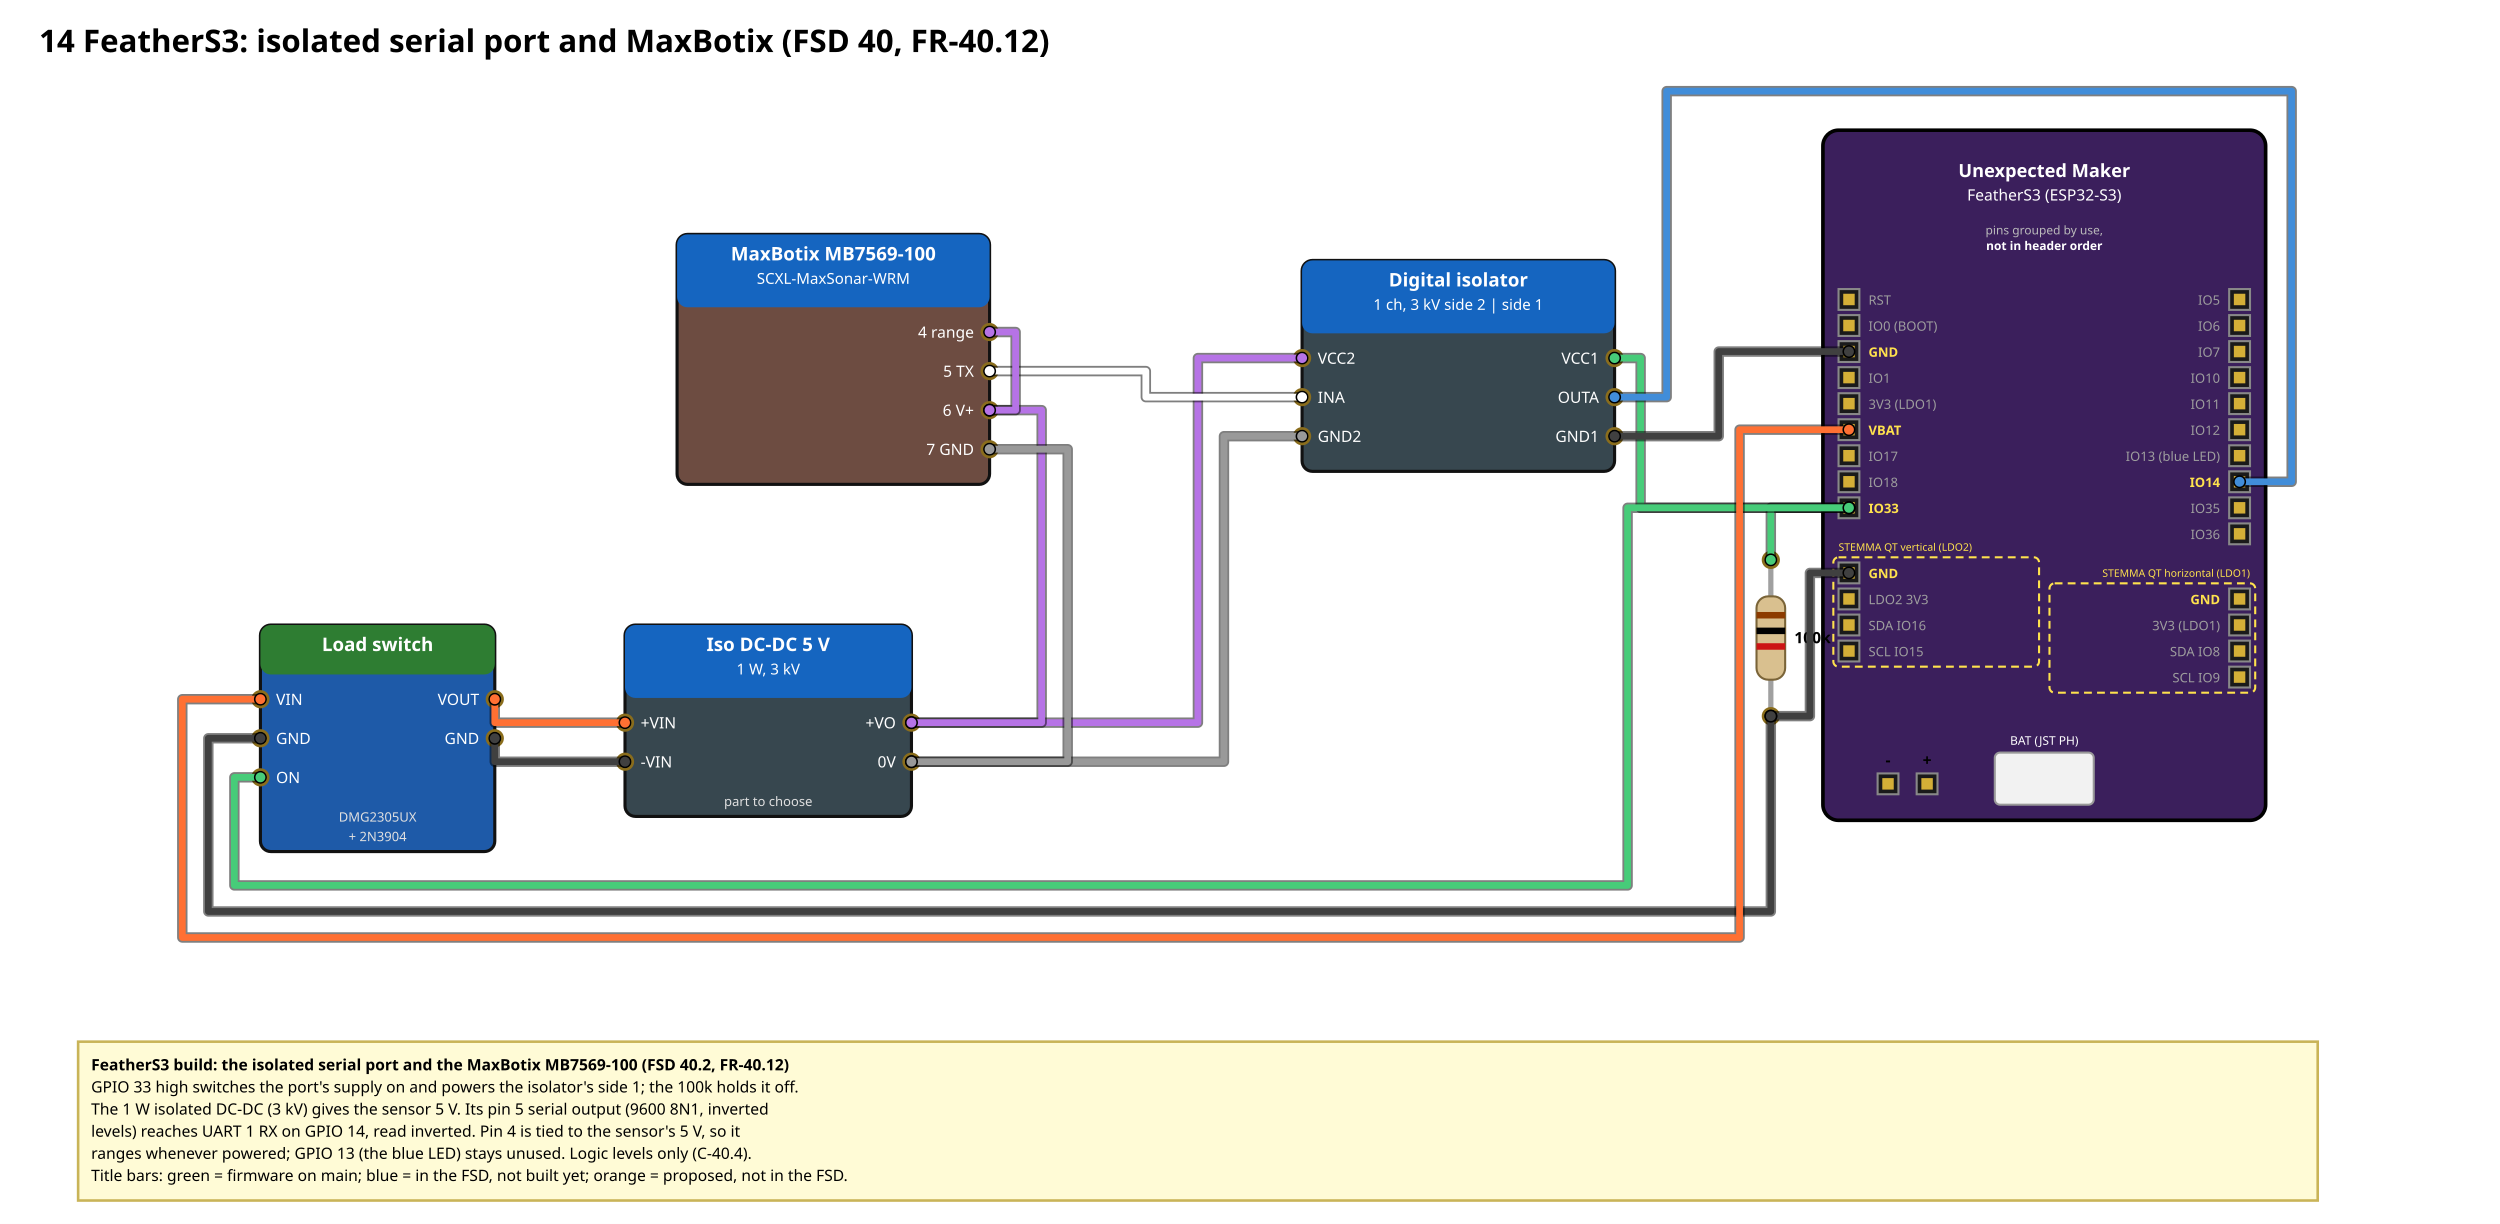
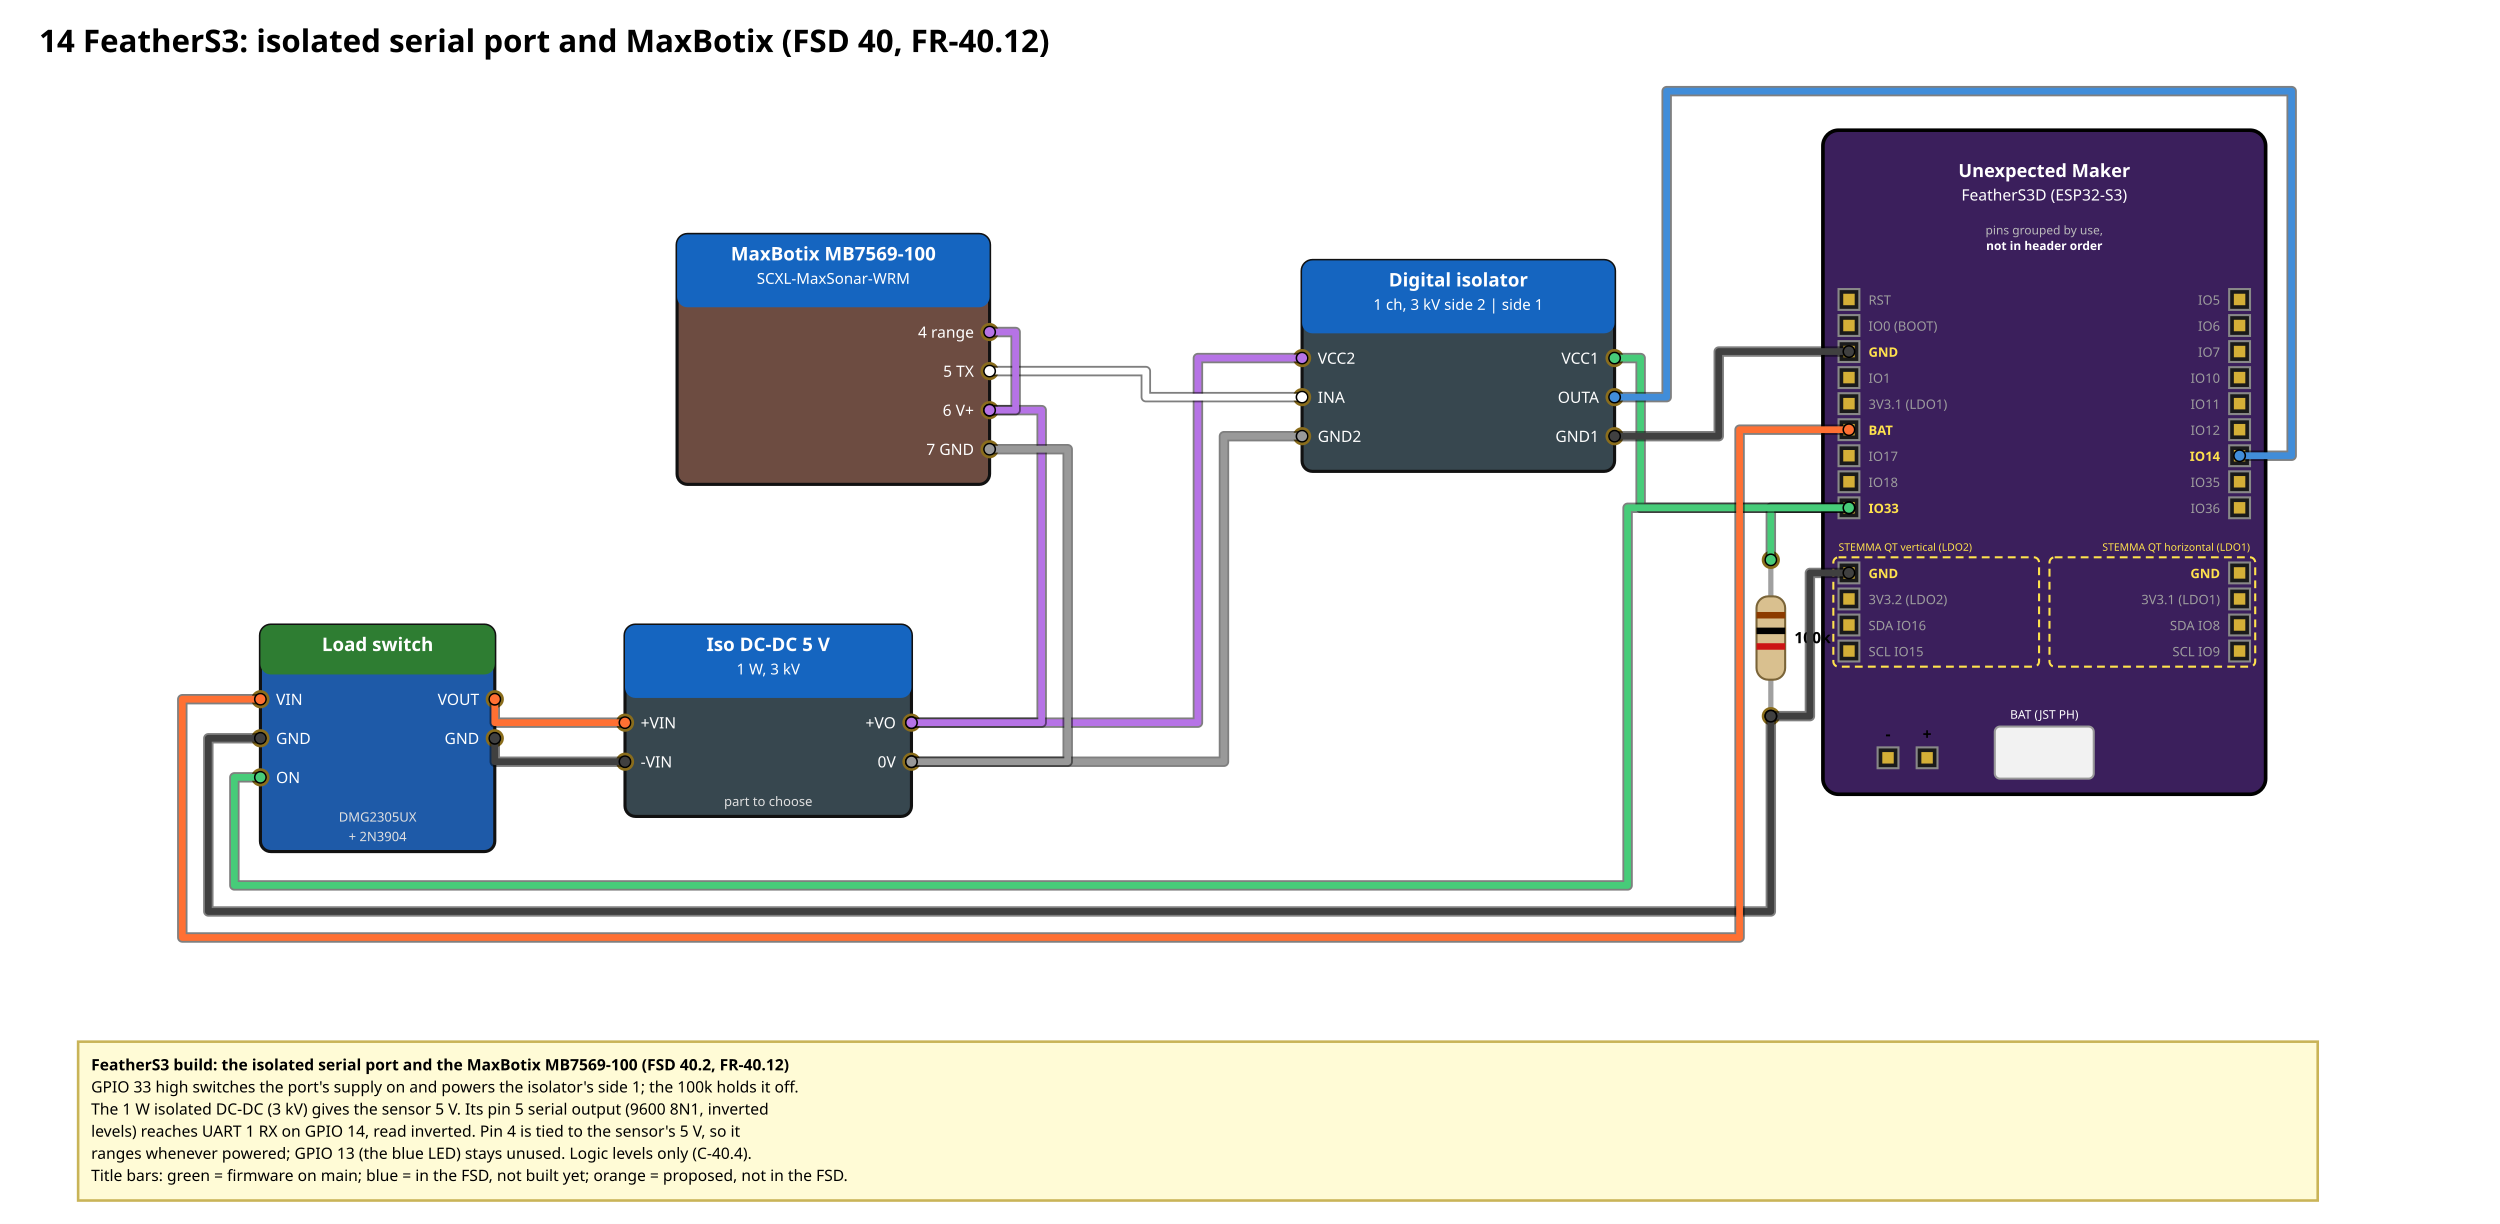
<svg xmlns="http://www.w3.org/2000/svg" width="1728" height="846" viewBox="0 0 9600 4700">
  <rect x="0" y="0" width="9600" height="4700" fill="#ffffff" />
  <text x="150" y="200" font-family="Droid Sans" font-size="120" text-anchor="start" font-weight="bold" fill="#000000">14  FeatherS3: isolated serial port and MaxBotix (FSD 40, FR-40.12)</text>
  <g transform="translate(7000 500)">
-     <rect x="0" y="0" width="1700" height="2650" rx="60" fill="#3b1f5c" stroke="#000000" stroke-width="14" />
+     <rect x="0" y="0" width="1700" height="2550" rx="60" fill="#3b1f5c" stroke="#000000" stroke-width="14" />
    <text x="850.0" y="180" font-family="Droid Sans" font-size="70" text-anchor="middle" font-weight="bold" fill="#ffffff">Unexpected Maker</text>
-     <text x="850.0" y="270" font-family="Droid Sans" font-size="60" text-anchor="middle" font-weight="normal" fill="#ffffff">FeatherS3 (ESP32-S3)</text>
+     <text x="850.0" y="270" font-family="Droid Sans" font-size="60" text-anchor="middle" font-weight="normal" fill="#ffffff">FeatherS3D (ESP32-S3)</text>
    <text x="850.0" y="400" font-family="Droid Sans" font-size="46" text-anchor="middle" font-weight="normal" fill="#bbbbbb">pins grouped by use,</text>
    <text x="850.0" y="460" font-family="Droid Sans" font-size="46" text-anchor="middle" font-weight="bold" fill="#ffffff">not in header order</text>
    <rect x="40" y="1640" width="790.0" height="420" rx="20" fill="none" stroke="#ffe24d" stroke-width="8" stroke-dasharray="30 20" />
    <text x="60" y="1615" font-family="Droid Sans" font-size="40" text-anchor="start" font-weight="normal" fill="#ffe24d">STEMMA QT vertical (LDO2)</text>
-     <rect x="870.0" y="1740" width="790.0" height="420" rx="20" fill="none" stroke="#ffe24d" stroke-width="8" stroke-dasharray="30 20" />
-     <text x="1640" y="1715" font-family="Droid Sans" font-size="40" text-anchor="end" font-weight="normal" fill="#ffe24d">STEMMA QT horizontal (LDO1)</text>
-     <rect x="660.0" y="2390" width="380" height="200" rx="20" fill="#f2f2f2" stroke="#999999" stroke-width="8" />
-     <text x="850.0" y="2360" font-family="Droid Sans" font-size="46" text-anchor="middle" font-weight="normal" fill="#ffffff">BAT (JST PH)</text>
+     <rect x="870.0" y="1640" width="790.0" height="420" rx="20" fill="none" stroke="#ffe24d" stroke-width="8" stroke-dasharray="30 20" />
+     <text x="1640" y="1615" font-family="Droid Sans" font-size="40" text-anchor="end" font-weight="normal" fill="#ffe24d">STEMMA QT horizontal (LDO1)</text>
+     <rect x="660.0" y="2290" width="380" height="200" rx="20" fill="#f2f2f2" stroke="#999999" stroke-width="8" />
+     <text x="850.0" y="2260" font-family="Droid Sans" font-size="46" text-anchor="middle" font-weight="normal" fill="#ffffff">BAT (JST PH)</text>
    <text x="175" y="670" font-family="Droid Sans" font-size="50" text-anchor="start" font-weight="normal" fill="#9e9e9e">RST</text>
    <rect x="60" y="610" width="80" height="80" fill="#1a1a1a" stroke="#888888" stroke-width="8" />
    <rect id="connector0pin" x="78" y="628" width="44" height="44" fill="#d4af37" />
    <text x="175" y="770" font-family="Droid Sans" font-size="50" text-anchor="start" font-weight="normal" fill="#9e9e9e">IO0 (BOOT)</text>
    <rect x="60" y="710" width="80" height="80" fill="#1a1a1a" stroke="#888888" stroke-width="8" />
    <rect id="connector1pin" x="78" y="728" width="44" height="44" fill="#d4af37" />
    <text x="175" y="870" font-family="Droid Sans" font-size="50" text-anchor="start" font-weight="bold" fill="#ffe24d">GND</text>
    <rect x="60" y="810" width="80" height="80" fill="#1a1a1a" stroke="#888888" stroke-width="8" />
    <rect id="connector2pin" x="78" y="828" width="44" height="44" fill="#d4af37" />
    <text x="175" y="970" font-family="Droid Sans" font-size="50" text-anchor="start" font-weight="normal" fill="#9e9e9e">IO1</text>
    <rect x="60" y="910" width="80" height="80" fill="#1a1a1a" stroke="#888888" stroke-width="8" />
    <rect id="connector3pin" x="78" y="928" width="44" height="44" fill="#d4af37" />
-     <text x="175" y="1070" font-family="Droid Sans" font-size="50" text-anchor="start" font-weight="normal" fill="#9e9e9e">3V3 (LDO1)</text>
+     <text x="175" y="1070" font-family="Droid Sans" font-size="50" text-anchor="start" font-weight="normal" fill="#9e9e9e">3V3.1 (LDO1)</text>
    <rect x="60" y="1010" width="80" height="80" fill="#1a1a1a" stroke="#888888" stroke-width="8" />
    <rect id="connector4pin" x="78" y="1028" width="44" height="44" fill="#d4af37" />
-     <text x="175" y="1170" font-family="Droid Sans" font-size="50" text-anchor="start" font-weight="bold" fill="#ffe24d">VBAT</text>
+     <text x="175" y="1170" font-family="Droid Sans" font-size="50" text-anchor="start" font-weight="bold" fill="#ffe24d">BAT</text>
    <rect x="60" y="1110" width="80" height="80" fill="#1a1a1a" stroke="#888888" stroke-width="8" />
    <rect id="connector5pin" x="78" y="1128" width="44" height="44" fill="#d4af37" />
    <text x="175" y="1270" font-family="Droid Sans" font-size="50" text-anchor="start" font-weight="normal" fill="#9e9e9e">IO17</text>
    <rect x="60" y="1210" width="80" height="80" fill="#1a1a1a" stroke="#888888" stroke-width="8" />
    <rect id="connector6pin" x="78" y="1228" width="44" height="44" fill="#d4af37" />
    <text x="175" y="1370" font-family="Droid Sans" font-size="50" text-anchor="start" font-weight="normal" fill="#9e9e9e">IO18</text>
    <rect x="60" y="1310" width="80" height="80" fill="#1a1a1a" stroke="#888888" stroke-width="8" />
    <rect id="connector7pin" x="78" y="1328" width="44" height="44" fill="#d4af37" />
    <text x="175" y="1470" font-family="Droid Sans" font-size="50" text-anchor="start" font-weight="bold" fill="#ffe24d">IO33</text>
    <rect x="60" y="1410" width="80" height="80" fill="#1a1a1a" stroke="#888888" stroke-width="8" />
    <rect id="connector8pin" x="78" y="1428" width="44" height="44" fill="#d4af37" />
    <text x="175" y="1720" font-family="Droid Sans" font-size="50" text-anchor="start" font-weight="bold" fill="#ffe24d">GND</text>
    <rect x="60" y="1660" width="80" height="80" fill="#1a1a1a" stroke="#888888" stroke-width="8" />
    <rect id="connector9pin" x="78" y="1678" width="44" height="44" fill="#d4af37" />
-     <text x="175" y="1820" font-family="Droid Sans" font-size="50" text-anchor="start" font-weight="normal" fill="#9e9e9e">LDO2 3V3</text>
+     <text x="175" y="1820" font-family="Droid Sans" font-size="50" text-anchor="start" font-weight="normal" fill="#9e9e9e">3V3.2 (LDO2)</text>
    <rect x="60" y="1760" width="80" height="80" fill="#1a1a1a" stroke="#888888" stroke-width="8" />
    <rect id="connector10pin" x="78" y="1778" width="44" height="44" fill="#d4af37" />
    <text x="175" y="1920" font-family="Droid Sans" font-size="50" text-anchor="start" font-weight="normal" fill="#9e9e9e">SDA IO16</text>
    <rect x="60" y="1860" width="80" height="80" fill="#1a1a1a" stroke="#888888" stroke-width="8" />
    <rect id="connector11pin" x="78" y="1878" width="44" height="44" fill="#d4af37" />
    <text x="175" y="2020" font-family="Droid Sans" font-size="50" text-anchor="start" font-weight="normal" fill="#9e9e9e">SCL IO15</text>
    <rect x="60" y="1960" width="80" height="80" fill="#1a1a1a" stroke="#888888" stroke-width="8" />
    <rect id="connector12pin" x="78" y="1978" width="44" height="44" fill="#d4af37" />
    <text x="1525" y="670" font-family="Droid Sans" font-size="50" text-anchor="end" font-weight="normal" fill="#9e9e9e">IO5</text>
    <rect x="1560" y="610" width="80" height="80" fill="#1a1a1a" stroke="#888888" stroke-width="8" />
    <rect id="connector13pin" x="1578" y="628" width="44" height="44" fill="#d4af37" />
    <text x="1525" y="770" font-family="Droid Sans" font-size="50" text-anchor="end" font-weight="normal" fill="#9e9e9e">IO6</text>
    <rect x="1560" y="710" width="80" height="80" fill="#1a1a1a" stroke="#888888" stroke-width="8" />
    <rect id="connector14pin" x="1578" y="728" width="44" height="44" fill="#d4af37" />
    <text x="1525" y="870" font-family="Droid Sans" font-size="50" text-anchor="end" font-weight="normal" fill="#9e9e9e">IO7</text>
    <rect x="1560" y="810" width="80" height="80" fill="#1a1a1a" stroke="#888888" stroke-width="8" />
    <rect id="connector15pin" x="1578" y="828" width="44" height="44" fill="#d4af37" />
    <text x="1525" y="970" font-family="Droid Sans" font-size="50" text-anchor="end" font-weight="normal" fill="#9e9e9e">IO10</text>
    <rect x="1560" y="910" width="80" height="80" fill="#1a1a1a" stroke="#888888" stroke-width="8" />
    <rect id="connector16pin" x="1578" y="928" width="44" height="44" fill="#d4af37" />
    <text x="1525" y="1070" font-family="Droid Sans" font-size="50" text-anchor="end" font-weight="normal" fill="#9e9e9e">IO11</text>
    <rect x="1560" y="1010" width="80" height="80" fill="#1a1a1a" stroke="#888888" stroke-width="8" />
    <rect id="connector17pin" x="1578" y="1028" width="44" height="44" fill="#d4af37" />
    <text x="1525" y="1170" font-family="Droid Sans" font-size="50" text-anchor="end" font-weight="normal" fill="#9e9e9e">IO12</text>
    <rect x="1560" y="1110" width="80" height="80" fill="#1a1a1a" stroke="#888888" stroke-width="8" />
    <rect id="connector18pin" x="1578" y="1128" width="44" height="44" fill="#d4af37" />
-     <text x="1525" y="1270" font-family="Droid Sans" font-size="50" text-anchor="end" font-weight="normal" fill="#9e9e9e">IO13 (blue LED)</text>
+     <text x="1525" y="1270" font-family="Droid Sans" font-size="50" text-anchor="end" font-weight="bold" fill="#ffe24d">IO14</text>
    <rect x="1560" y="1210" width="80" height="80" fill="#1a1a1a" stroke="#888888" stroke-width="8" />
    <rect id="connector19pin" x="1578" y="1228" width="44" height="44" fill="#d4af37" />
-     <text x="1525" y="1370" font-family="Droid Sans" font-size="50" text-anchor="end" font-weight="bold" fill="#ffe24d">IO14</text>
+     <text x="1525" y="1370" font-family="Droid Sans" font-size="50" text-anchor="end" font-weight="normal" fill="#9e9e9e">IO35</text>
    <rect x="1560" y="1310" width="80" height="80" fill="#1a1a1a" stroke="#888888" stroke-width="8" />
    <rect id="connector20pin" x="1578" y="1328" width="44" height="44" fill="#d4af37" />
-     <text x="1525" y="1470" font-family="Droid Sans" font-size="50" text-anchor="end" font-weight="normal" fill="#9e9e9e">IO35</text>
+     <text x="1525" y="1470" font-family="Droid Sans" font-size="50" text-anchor="end" font-weight="normal" fill="#9e9e9e">IO36</text>
    <rect x="1560" y="1410" width="80" height="80" fill="#1a1a1a" stroke="#888888" stroke-width="8" />
    <rect id="connector21pin" x="1578" y="1428" width="44" height="44" fill="#d4af37" />
-     <text x="1525" y="1570" font-family="Droid Sans" font-size="50" text-anchor="end" font-weight="normal" fill="#9e9e9e">IO36</text>
-     <rect x="1560" y="1510" width="80" height="80" fill="#1a1a1a" stroke="#888888" stroke-width="8" />
-     <rect id="connector22pin" x="1578" y="1528" width="44" height="44" fill="#d4af37" />
-     <text x="1525" y="1820" font-family="Droid Sans" font-size="50" text-anchor="end" font-weight="bold" fill="#ffe24d">GND</text>
+     <text x="1525" y="1720" font-family="Droid Sans" font-size="50" text-anchor="end" font-weight="bold" fill="#ffe24d">GND</text>
+     <rect x="1560" y="1660" width="80" height="80" fill="#1a1a1a" stroke="#888888" stroke-width="8" />
+     <rect id="connector22pin" x="1578" y="1678" width="44" height="44" fill="#d4af37" />
+     <text x="1525" y="1820" font-family="Droid Sans" font-size="50" text-anchor="end" font-weight="normal" fill="#9e9e9e">3V3.1 (LDO1)</text>
    <rect x="1560" y="1760" width="80" height="80" fill="#1a1a1a" stroke="#888888" stroke-width="8" />
    <rect id="connector23pin" x="1578" y="1778" width="44" height="44" fill="#d4af37" />
-     <text x="1525" y="1920" font-family="Droid Sans" font-size="50" text-anchor="end" font-weight="normal" fill="#9e9e9e">3V3 (LDO1)</text>
+     <text x="1525" y="1920" font-family="Droid Sans" font-size="50" text-anchor="end" font-weight="normal" fill="#9e9e9e">SDA IO8</text>
    <rect x="1560" y="1860" width="80" height="80" fill="#1a1a1a" stroke="#888888" stroke-width="8" />
    <rect id="connector24pin" x="1578" y="1878" width="44" height="44" fill="#d4af37" />
-     <text x="1525" y="2020" font-family="Droid Sans" font-size="50" text-anchor="end" font-weight="normal" fill="#9e9e9e">SDA IO8</text>
+     <text x="1525" y="2020" font-family="Droid Sans" font-size="50" text-anchor="end" font-weight="normal" fill="#9e9e9e">SCL IO9</text>
    <rect x="1560" y="1960" width="80" height="80" fill="#1a1a1a" stroke="#888888" stroke-width="8" />
    <rect id="connector25pin" x="1578" y="1978" width="44" height="44" fill="#d4af37" />
-     <text x="1525" y="2120" font-family="Droid Sans" font-size="50" text-anchor="end" font-weight="normal" fill="#9e9e9e">SCL IO9</text>
-     <rect x="1560" y="2060" width="80" height="80" fill="#1a1a1a" stroke="#888888" stroke-width="8" />
-     <rect id="connector26pin" x="1578" y="2078" width="44" height="44" fill="#d4af37" />
-     <text x="250" y="2440" font-family="Droid Sans" font-size="60" text-anchor="middle" font-weight="bold" fill="#000000">-</text>
-     <rect x="210" y="2470" width="80" height="80" fill="#1a1a1a" stroke="#888888" stroke-width="8" />
-     <rect id="connector27pin" x="228" y="2488" width="44" height="44" fill="#d4af37" />
-     <text x="400" y="2440" font-family="Droid Sans" font-size="60" text-anchor="middle" font-weight="bold" fill="#000000">+</text>
-     <rect x="360" y="2470" width="80" height="80" fill="#1a1a1a" stroke="#888888" stroke-width="8" />
-     <rect id="connector28pin" x="378" y="2488" width="44" height="44" fill="#d4af37" />
+     <text x="250" y="2340" font-family="Droid Sans" font-size="60" text-anchor="middle" font-weight="bold" fill="#000000">-</text>
+     <rect x="210" y="2370" width="80" height="80" fill="#1a1a1a" stroke="#888888" stroke-width="8" />
+     <rect id="connector26pin" x="228" y="2388" width="44" height="44" fill="#d4af37" />
+     <text x="400" y="2340" font-family="Droid Sans" font-size="60" text-anchor="middle" font-weight="bold" fill="#000000">+</text>
+     <rect x="360" y="2370" width="80" height="80" fill="#1a1a1a" stroke="#888888" stroke-width="8" />
+     <rect id="connector27pin" x="378" y="2388" width="44" height="44" fill="#d4af37" />
  </g>
  <g transform="translate(5000 1000)">
    <rect x="0" y="0" width="1200" height="810" rx="40" fill="#37474f" stroke="#111111" stroke-width="12" />
    <rect x="0" y="0" width="1200" height="280" rx="40" fill="#1565c0" />
    <text x="600.0" y="100" font-family="Droid Sans" font-size="72" text-anchor="middle" font-weight="bold" fill="#ffffff">Digital isolator</text>
    <text x="600.0" y="190" font-family="Droid Sans" font-size="58" text-anchor="middle" font-weight="normal" fill="#ffffff">1 ch, 3 kV  side 2 | side 1</text>
    <text x="60" y="397" font-family="Droid Sans" font-size="60" text-anchor="start" font-weight="normal" fill="#ffffff">VCC2</text>
    <circle id="connector0pin" cx="0" cy="375" r="30" fill="#d4af37" stroke="#8a6d1c" stroke-width="10" />
    <text x="60" y="547" font-family="Droid Sans" font-size="60" text-anchor="start" font-weight="normal" fill="#ffffff">INA</text>
    <circle id="connector1pin" cx="0" cy="525" r="30" fill="#d4af37" stroke="#8a6d1c" stroke-width="10" />
    <text x="60" y="697" font-family="Droid Sans" font-size="60" text-anchor="start" font-weight="normal" fill="#ffffff">GND2</text>
    <circle id="connector2pin" cx="0" cy="675" r="30" fill="#d4af37" stroke="#8a6d1c" stroke-width="10" />
    <text x="1140" y="397" font-family="Droid Sans" font-size="60" text-anchor="end" font-weight="normal" fill="#ffffff">VCC1</text>
    <circle id="connector3pin" cx="1200" cy="375" r="30" fill="#d4af37" stroke="#8a6d1c" stroke-width="10" />
    <text x="1140" y="547" font-family="Droid Sans" font-size="60" text-anchor="end" font-weight="normal" fill="#ffffff">OUTA</text>
    <circle id="connector4pin" cx="1200" cy="525" r="30" fill="#d4af37" stroke="#8a6d1c" stroke-width="10" />
    <text x="1140" y="697" font-family="Droid Sans" font-size="60" text-anchor="end" font-weight="normal" fill="#ffffff">GND1</text>
    <circle id="connector5pin" cx="1200" cy="675" r="30" fill="#d4af37" stroke="#8a6d1c" stroke-width="10" />
  </g>
  <g transform="translate(6700 2100)">
    <line x1="100" y1="50" x2="100" y2="650" stroke="#a0a0a0" stroke-width="20" />
    <g transform="translate(100 350) rotate(90)">
      <rect x="-160" y="-55" width="320" height="110" rx="45" fill="#d9c08f" stroke="#7a6438" stroke-width="8" />
      <rect x="-100" y="-55" width="25" height="110" fill="#8c3b00" />
      <rect x="-40" y="-55" width="25" height="110" fill="#000000" />
      <rect x="20" y="-55" width="25" height="110" fill="#cc1414" />
    </g>
    <text x="190" y="370" font-family="Droid Sans" font-size="60" text-anchor="start" font-weight="bold" fill="#000000">100k</text>
    <circle id="connector0pin" cx="100" cy="50" r="30" fill="#d4af37" stroke="#8a6d1c" stroke-width="10" />
    <circle id="connector1pin" cx="100" cy="650" r="30" fill="#d4af37" stroke="#8a6d1c" stroke-width="10" />
  </g>
  <g transform="translate(1000 2400)">
    <rect x="0" y="0" width="900" height="870" rx="40" fill="#1e5aa8" stroke="#111111" stroke-width="12" />
    <rect x="0" y="0" width="900" height="190" rx="40" fill="#2e7d32" />
    <text x="450.0" y="100" font-family="Droid Sans" font-size="72" text-anchor="middle" font-weight="bold" fill="#ffffff">Load switch</text>
    <text x="60" y="307" font-family="Droid Sans" font-size="60" text-anchor="start" font-weight="normal" fill="#ffffff">VIN</text>
    <circle id="connector0pin" cx="0" cy="285" r="30" fill="#d4af37" stroke="#8a6d1c" stroke-width="10" />
    <text x="60" y="457" font-family="Droid Sans" font-size="60" text-anchor="start" font-weight="normal" fill="#ffffff">GND</text>
    <circle id="connector1pin" cx="0" cy="435" r="30" fill="#d4af37" stroke="#8a6d1c" stroke-width="10" />
    <text x="60" y="607" font-family="Droid Sans" font-size="60" text-anchor="start" font-weight="normal" fill="#ffffff">ON</text>
    <circle id="connector2pin" cx="0" cy="585" r="30" fill="#d4af37" stroke="#8a6d1c" stroke-width="10" />
    <text x="840" y="307" font-family="Droid Sans" font-size="60" text-anchor="end" font-weight="normal" fill="#ffffff">VOUT</text>
    <circle id="connector3pin" cx="900" cy="285" r="30" fill="#d4af37" stroke="#8a6d1c" stroke-width="10" />
    <text x="840" y="457" font-family="Droid Sans" font-size="60" text-anchor="end" font-weight="normal" fill="#ffffff">GND</text>
    <circle id="connector4pin" cx="900" cy="435" r="30" fill="#d4af37" stroke="#8a6d1c" stroke-width="10" />
    <text x="450.0" y="755" font-family="Droid Sans" font-size="50" text-anchor="middle" font-weight="normal" fill="#e0e0e0">DMG2305UX</text>
    <text x="450.0" y="830" font-family="Droid Sans" font-size="50" text-anchor="middle" font-weight="normal" fill="#e0e0e0">+ 2N3904</text>
  </g>
  <g transform="translate(2400 2400)">
    <rect x="0" y="0" width="1100" height="735" rx="40" fill="#37474f" stroke="#111111" stroke-width="12" />
    <rect x="0" y="0" width="1100" height="280" rx="40" fill="#1565c0" />
    <text x="550.0" y="100" font-family="Droid Sans" font-size="72" text-anchor="middle" font-weight="bold" fill="#ffffff">Iso DC-DC 5 V</text>
    <text x="550.0" y="190" font-family="Droid Sans" font-size="58" text-anchor="middle" font-weight="normal" fill="#ffffff">1 W, 3 kV</text>
    <text x="60" y="397" font-family="Droid Sans" font-size="60" text-anchor="start" font-weight="normal" fill="#ffffff">+VIN</text>
    <circle id="connector0pin" cx="0" cy="375" r="30" fill="#d4af37" stroke="#8a6d1c" stroke-width="10" />
    <text x="60" y="547" font-family="Droid Sans" font-size="60" text-anchor="start" font-weight="normal" fill="#ffffff">-VIN</text>
    <circle id="connector1pin" cx="0" cy="525" r="30" fill="#d4af37" stroke="#8a6d1c" stroke-width="10" />
    <text x="1040" y="397" font-family="Droid Sans" font-size="60" text-anchor="end" font-weight="normal" fill="#ffffff">+VO</text>
    <circle id="connector2pin" cx="1100" cy="375" r="30" fill="#d4af37" stroke="#8a6d1c" stroke-width="10" />
    <text x="1040" y="547" font-family="Droid Sans" font-size="60" text-anchor="end" font-weight="normal" fill="#ffffff">0V</text>
    <circle id="connector3pin" cx="1100" cy="525" r="30" fill="#d4af37" stroke="#8a6d1c" stroke-width="10" />
    <text x="550.0" y="695" font-family="Droid Sans" font-size="50" text-anchor="middle" font-weight="normal" fill="#e0e0e0">part to choose</text>
  </g>
  <g transform="translate(2600 900)">
    <rect x="0" y="0" width="1200" height="960" rx="40" fill="#6d4c41" stroke="#111111" stroke-width="12" />
    <rect x="0" y="0" width="1200" height="280" rx="40" fill="#1565c0" />
    <text x="600.0" y="100" font-family="Droid Sans" font-size="72" text-anchor="middle" font-weight="bold" fill="#ffffff">MaxBotix MB7569-100</text>
    <text x="600.0" y="190" font-family="Droid Sans" font-size="58" text-anchor="middle" font-weight="normal" fill="#ffffff">SCXL-MaxSonar-WRM</text>
    <text x="1140" y="397" font-family="Droid Sans" font-size="60" text-anchor="end" font-weight="normal" fill="#ffffff">4 range</text>
    <circle id="connector0pin" cx="1200" cy="375" r="30" fill="#d4af37" stroke="#8a6d1c" stroke-width="10" />
    <text x="1140" y="547" font-family="Droid Sans" font-size="60" text-anchor="end" font-weight="normal" fill="#ffffff">5 TX</text>
    <circle id="connector1pin" cx="1200" cy="525" r="30" fill="#d4af37" stroke="#8a6d1c" stroke-width="10" />
    <text x="1140" y="697" font-family="Droid Sans" font-size="60" text-anchor="end" font-weight="normal" fill="#ffffff">6 V+</text>
    <circle id="connector2pin" cx="1200" cy="675" r="30" fill="#d4af37" stroke="#8a6d1c" stroke-width="10" />
    <text x="1140" y="847" font-family="Droid Sans" font-size="60" text-anchor="end" font-weight="normal" fill="#ffffff">7 GND</text>
    <circle id="connector3pin" cx="1200" cy="825" r="30" fill="#d4af37" stroke="#8a6d1c" stroke-width="10" />
  </g>
  <polyline points="6200,1375 6300,1375 6300,1950 7100,1950" fill="none" stroke="#000000" stroke-opacity="0.5" stroke-width="40" stroke-linejoin="round" stroke-linecap="round" />
  <polyline points="6200,1375 6300,1375 6300,1950 7100,1950" fill="none" stroke="#47cc79" stroke-width="26" stroke-linejoin="round" stroke-linecap="round" />
  <circle cx="6200" cy="1375" r="22" fill="#47cc79" stroke="#000000" stroke-width="6" />
  <circle cx="7100" cy="1950" r="22" fill="#47cc79" stroke="#000000" stroke-width="6" />
-   <polyline points="6200,1525 6400,1525 6400,350 8800,350 8800,1850 8600,1850" fill="none" stroke="#000000" stroke-opacity="0.5" stroke-width="40" stroke-linejoin="round" stroke-linecap="round" />
-   <polyline points="6200,1525 6400,1525 6400,350 8800,350 8800,1850 8600,1850" fill="none" stroke="#418dd9" stroke-width="26" stroke-linejoin="round" stroke-linecap="round" />
+   <polyline points="6200,1525 6400,1525 6400,350 8800,350 8800,1750 8600,1750" fill="none" stroke="#000000" stroke-opacity="0.5" stroke-width="40" stroke-linejoin="round" stroke-linecap="round" />
+   <polyline points="6200,1525 6400,1525 6400,350 8800,350 8800,1750 8600,1750" fill="none" stroke="#418dd9" stroke-width="26" stroke-linejoin="round" stroke-linecap="round" />
  <circle cx="6200" cy="1525" r="22" fill="#418dd9" stroke="#000000" stroke-width="6" />
-   <circle cx="8600" cy="1850" r="22" fill="#418dd9" stroke="#000000" stroke-width="6" />
+   <circle cx="8600" cy="1750" r="22" fill="#418dd9" stroke="#000000" stroke-width="6" />
  <polyline points="6200,1675 6600,1675 6600,1350 7100,1350" fill="none" stroke="#000000" stroke-opacity="0.5" stroke-width="40" stroke-linejoin="round" stroke-linecap="round" />
  <polyline points="6200,1675 6600,1675 6600,1350 7100,1350" fill="none" stroke="#404040" stroke-width="26" stroke-linejoin="round" stroke-linecap="round" />
  <circle cx="6200" cy="1675" r="22" fill="#404040" stroke="#000000" stroke-width="6" />
  <circle cx="7100" cy="1350" r="22" fill="#404040" stroke="#000000" stroke-width="6" />
  <polyline points="6800,2150 6800,1950 7100,1950" fill="none" stroke="#000000" stroke-opacity="0.5" stroke-width="40" stroke-linejoin="round" stroke-linecap="round" />
  <polyline points="6800,2150 6800,1950 7100,1950" fill="none" stroke="#47cc79" stroke-width="26" stroke-linejoin="round" stroke-linecap="round" />
  <circle cx="6800" cy="2150" r="22" fill="#47cc79" stroke="#000000" stroke-width="6" />
  <circle cx="7100" cy="1950" r="22" fill="#47cc79" stroke="#000000" stroke-width="6" />
  <polyline points="6800,2750 6950,2750 6950,2200 7100,2200" fill="none" stroke="#000000" stroke-opacity="0.5" stroke-width="40" stroke-linejoin="round" stroke-linecap="round" />
  <polyline points="6800,2750 6950,2750 6950,2200 7100,2200" fill="none" stroke="#404040" stroke-width="26" stroke-linejoin="round" stroke-linecap="round" />
  <circle cx="6800" cy="2750" r="22" fill="#404040" stroke="#000000" stroke-width="6" />
  <circle cx="7100" cy="2200" r="22" fill="#404040" stroke="#000000" stroke-width="6" />
  <polyline points="7100,1950 6250,1950 6250,3400 900,3400 900,2985 1000,2985" fill="none" stroke="#000000" stroke-opacity="0.5" stroke-width="40" stroke-linejoin="round" stroke-linecap="round" />
  <polyline points="7100,1950 6250,1950 6250,3400 900,3400 900,2985 1000,2985" fill="none" stroke="#47cc79" stroke-width="26" stroke-linejoin="round" stroke-linecap="round" />
  <circle cx="7100" cy="1950" r="22" fill="#47cc79" stroke="#000000" stroke-width="6" />
  <circle cx="1000" cy="2985" r="22" fill="#47cc79" stroke="#000000" stroke-width="6" />
  <polyline points="6800,2750 6800,3500 800,3500 800,2835 1000,2835" fill="none" stroke="#000000" stroke-opacity="0.5" stroke-width="40" stroke-linejoin="round" stroke-linecap="round" />
  <polyline points="6800,2750 6800,3500 800,3500 800,2835 1000,2835" fill="none" stroke="#404040" stroke-width="26" stroke-linejoin="round" stroke-linecap="round" />
  <circle cx="6800" cy="2750" r="22" fill="#404040" stroke="#000000" stroke-width="6" />
  <circle cx="1000" cy="2835" r="22" fill="#404040" stroke="#000000" stroke-width="6" />
  <polyline points="7100,1650 6680,1650 6680,3600 700,3600 700,2685 1000,2685" fill="none" stroke="#000000" stroke-opacity="0.5" stroke-width="40" stroke-linejoin="round" stroke-linecap="round" />
  <polyline points="7100,1650 6680,1650 6680,3600 700,3600 700,2685 1000,2685" fill="none" stroke="#ff7033" stroke-width="26" stroke-linejoin="round" stroke-linecap="round" />
  <circle cx="7100" cy="1650" r="22" fill="#ff7033" stroke="#000000" stroke-width="6" />
  <circle cx="1000" cy="2685" r="22" fill="#ff7033" stroke="#000000" stroke-width="6" />
  <polyline points="1900,2685 1900,2775 2400,2775" fill="none" stroke="#000000" stroke-opacity="0.5" stroke-width="40" stroke-linejoin="round" stroke-linecap="round" />
  <polyline points="1900,2685 1900,2775 2400,2775" fill="none" stroke="#ff7033" stroke-width="26" stroke-linejoin="round" stroke-linecap="round" />
  <circle cx="1900" cy="2685" r="22" fill="#ff7033" stroke="#000000" stroke-width="6" />
  <circle cx="2400" cy="2775" r="22" fill="#ff7033" stroke="#000000" stroke-width="6" />
  <polyline points="1900,2835 1900,2925 2400,2925" fill="none" stroke="#000000" stroke-opacity="0.5" stroke-width="40" stroke-linejoin="round" stroke-linecap="round" />
  <polyline points="1900,2835 1900,2925 2400,2925" fill="none" stroke="#404040" stroke-width="26" stroke-linejoin="round" stroke-linecap="round" />
  <circle cx="1900" cy="2835" r="22" fill="#404040" stroke="#000000" stroke-width="6" />
  <circle cx="2400" cy="2925" r="22" fill="#404040" stroke="#000000" stroke-width="6" />
  <polyline points="3500,2775 4600,2775 4600,1375 5000,1375" fill="none" stroke="#000000" stroke-opacity="0.5" stroke-width="40" stroke-linejoin="round" stroke-linecap="round" />
  <polyline points="3500,2775 4600,2775 4600,1375 5000,1375" fill="none" stroke="#b673e6" stroke-width="26" stroke-linejoin="round" stroke-linecap="round" />
  <circle cx="3500" cy="2775" r="22" fill="#b673e6" stroke="#000000" stroke-width="6" />
  <circle cx="5000" cy="1375" r="22" fill="#b673e6" stroke="#000000" stroke-width="6" />
  <polyline points="3500,2775 4000,2775 4000,1575 3800,1575" fill="none" stroke="#000000" stroke-opacity="0.5" stroke-width="40" stroke-linejoin="round" stroke-linecap="round" />
  <polyline points="3500,2775 4000,2775 4000,1575 3800,1575" fill="none" stroke="#b673e6" stroke-width="26" stroke-linejoin="round" stroke-linecap="round" />
  <circle cx="3500" cy="2775" r="22" fill="#b673e6" stroke="#000000" stroke-width="6" />
  <circle cx="3800" cy="1575" r="22" fill="#b673e6" stroke="#000000" stroke-width="6" />
  <polyline points="3500,2925 4700,2925 4700,1675 5000,1675" fill="none" stroke="#000000" stroke-opacity="0.5" stroke-width="40" stroke-linejoin="round" stroke-linecap="round" />
  <polyline points="3500,2925 4700,2925 4700,1675 5000,1675" fill="none" stroke="#999999" stroke-width="26" stroke-linejoin="round" stroke-linecap="round" />
  <circle cx="3500" cy="2925" r="22" fill="#999999" stroke="#000000" stroke-width="6" />
  <circle cx="5000" cy="1675" r="22" fill="#999999" stroke="#000000" stroke-width="6" />
  <polyline points="3500,2925 4100,2925 4100,1725 3800,1725" fill="none" stroke="#000000" stroke-opacity="0.5" stroke-width="40" stroke-linejoin="round" stroke-linecap="round" />
  <polyline points="3500,2925 4100,2925 4100,1725 3800,1725" fill="none" stroke="#999999" stroke-width="26" stroke-linejoin="round" stroke-linecap="round" />
  <circle cx="3500" cy="2925" r="22" fill="#999999" stroke="#000000" stroke-width="6" />
  <circle cx="3800" cy="1725" r="22" fill="#999999" stroke="#000000" stroke-width="6" />
  <polyline points="3800,1425 4400,1425 4400,1525 5000,1525" fill="none" stroke="#000000" stroke-opacity="0.5" stroke-width="40" stroke-linejoin="round" stroke-linecap="round" />
  <polyline points="3800,1425 4400,1425 4400,1525 5000,1525" fill="none" stroke="#ffffff" stroke-width="26" stroke-linejoin="round" stroke-linecap="round" />
  <circle cx="3800" cy="1425" r="22" fill="#ffffff" stroke="#000000" stroke-width="6" />
  <circle cx="5000" cy="1525" r="22" fill="#ffffff" stroke="#000000" stroke-width="6" />
  <polyline points="3800,1275 3900,1275 3900,1575 3800,1575" fill="none" stroke="#000000" stroke-opacity="0.5" stroke-width="40" stroke-linejoin="round" stroke-linecap="round" />
  <polyline points="3800,1275 3900,1275 3900,1575 3800,1575" fill="none" stroke="#b673e6" stroke-width="26" stroke-linejoin="round" stroke-linecap="round" />
  <circle cx="3800" cy="1275" r="22" fill="#b673e6" stroke="#000000" stroke-width="6" />
  <circle cx="3800" cy="1575" r="22" fill="#b673e6" stroke="#000000" stroke-width="6" />
  <rect x="300" y="4000" width="8600" height="610" fill="#fffbd6" stroke="#c9b458" stroke-width="10" />
  <text x="350" y="4110" font-family="Droid Sans" font-size="60" text-anchor="start" font-weight="bold" fill="#000000">FeatherS3 build: the isolated serial port and the MaxBotix MB7569-100 (FSD 40.2, FR-40.12)</text>
  <text x="350" y="4195" font-family="Droid Sans" font-size="60" text-anchor="start" font-weight="normal" fill="#000000">GPIO 33 high switches the port's supply on and powers the isolator's side 1; the 100k holds it off.</text>
  <text x="350" y="4280" font-family="Droid Sans" font-size="60" text-anchor="start" font-weight="normal" fill="#000000">The 1 W isolated DC-DC (3 kV) gives the sensor 5 V. Its pin 5 serial output (9600 8N1, inverted</text>
  <text x="350" y="4365" font-family="Droid Sans" font-size="60" text-anchor="start" font-weight="normal" fill="#000000">levels) reaches UART 1 RX on GPIO 14, read inverted. Pin 4 is tied to the sensor's 5 V, so it</text>
  <text x="350" y="4450" font-family="Droid Sans" font-size="60" text-anchor="start" font-weight="normal" fill="#000000">ranges whenever powered; GPIO 13 (the blue LED) stays unused. Logic levels only (C-40.4).</text>
  <text x="350" y="4535" font-family="Droid Sans" font-size="60" text-anchor="start" font-weight="normal" fill="#000000">Title bars: green = firmware on main; blue = in the FSD, not built yet; orange = proposed, not in the FSD.</text>
</svg>
